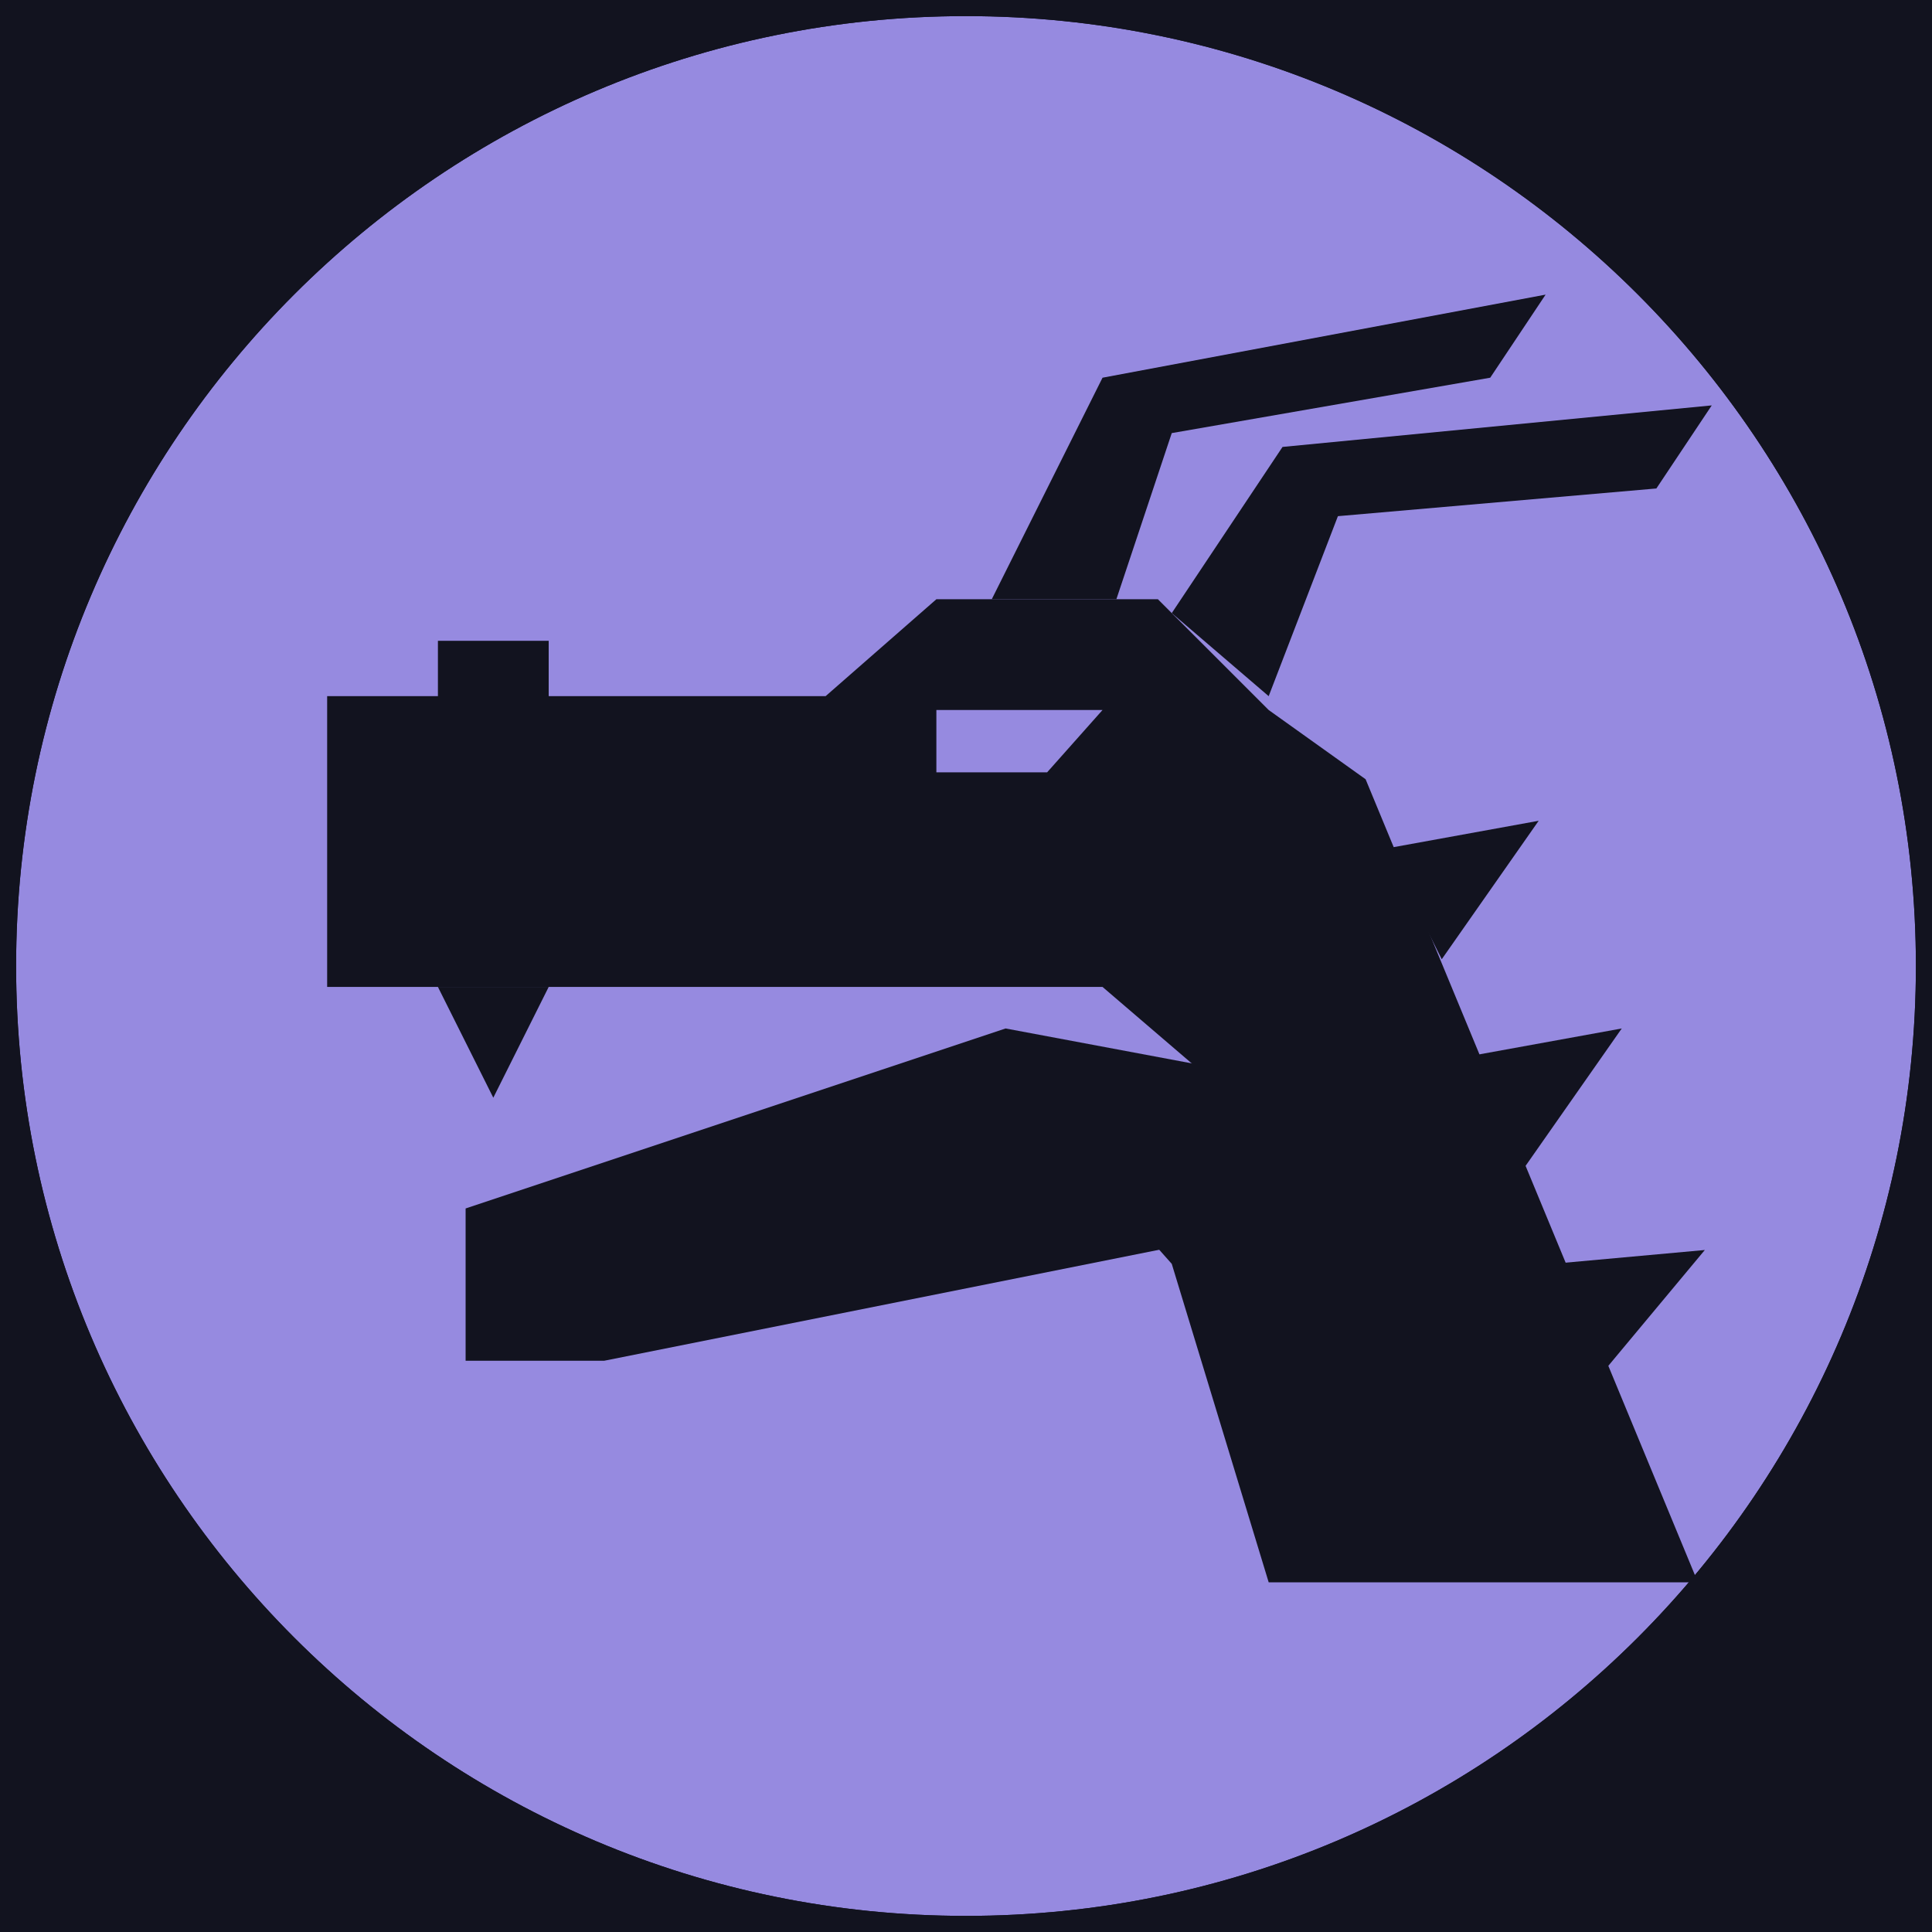
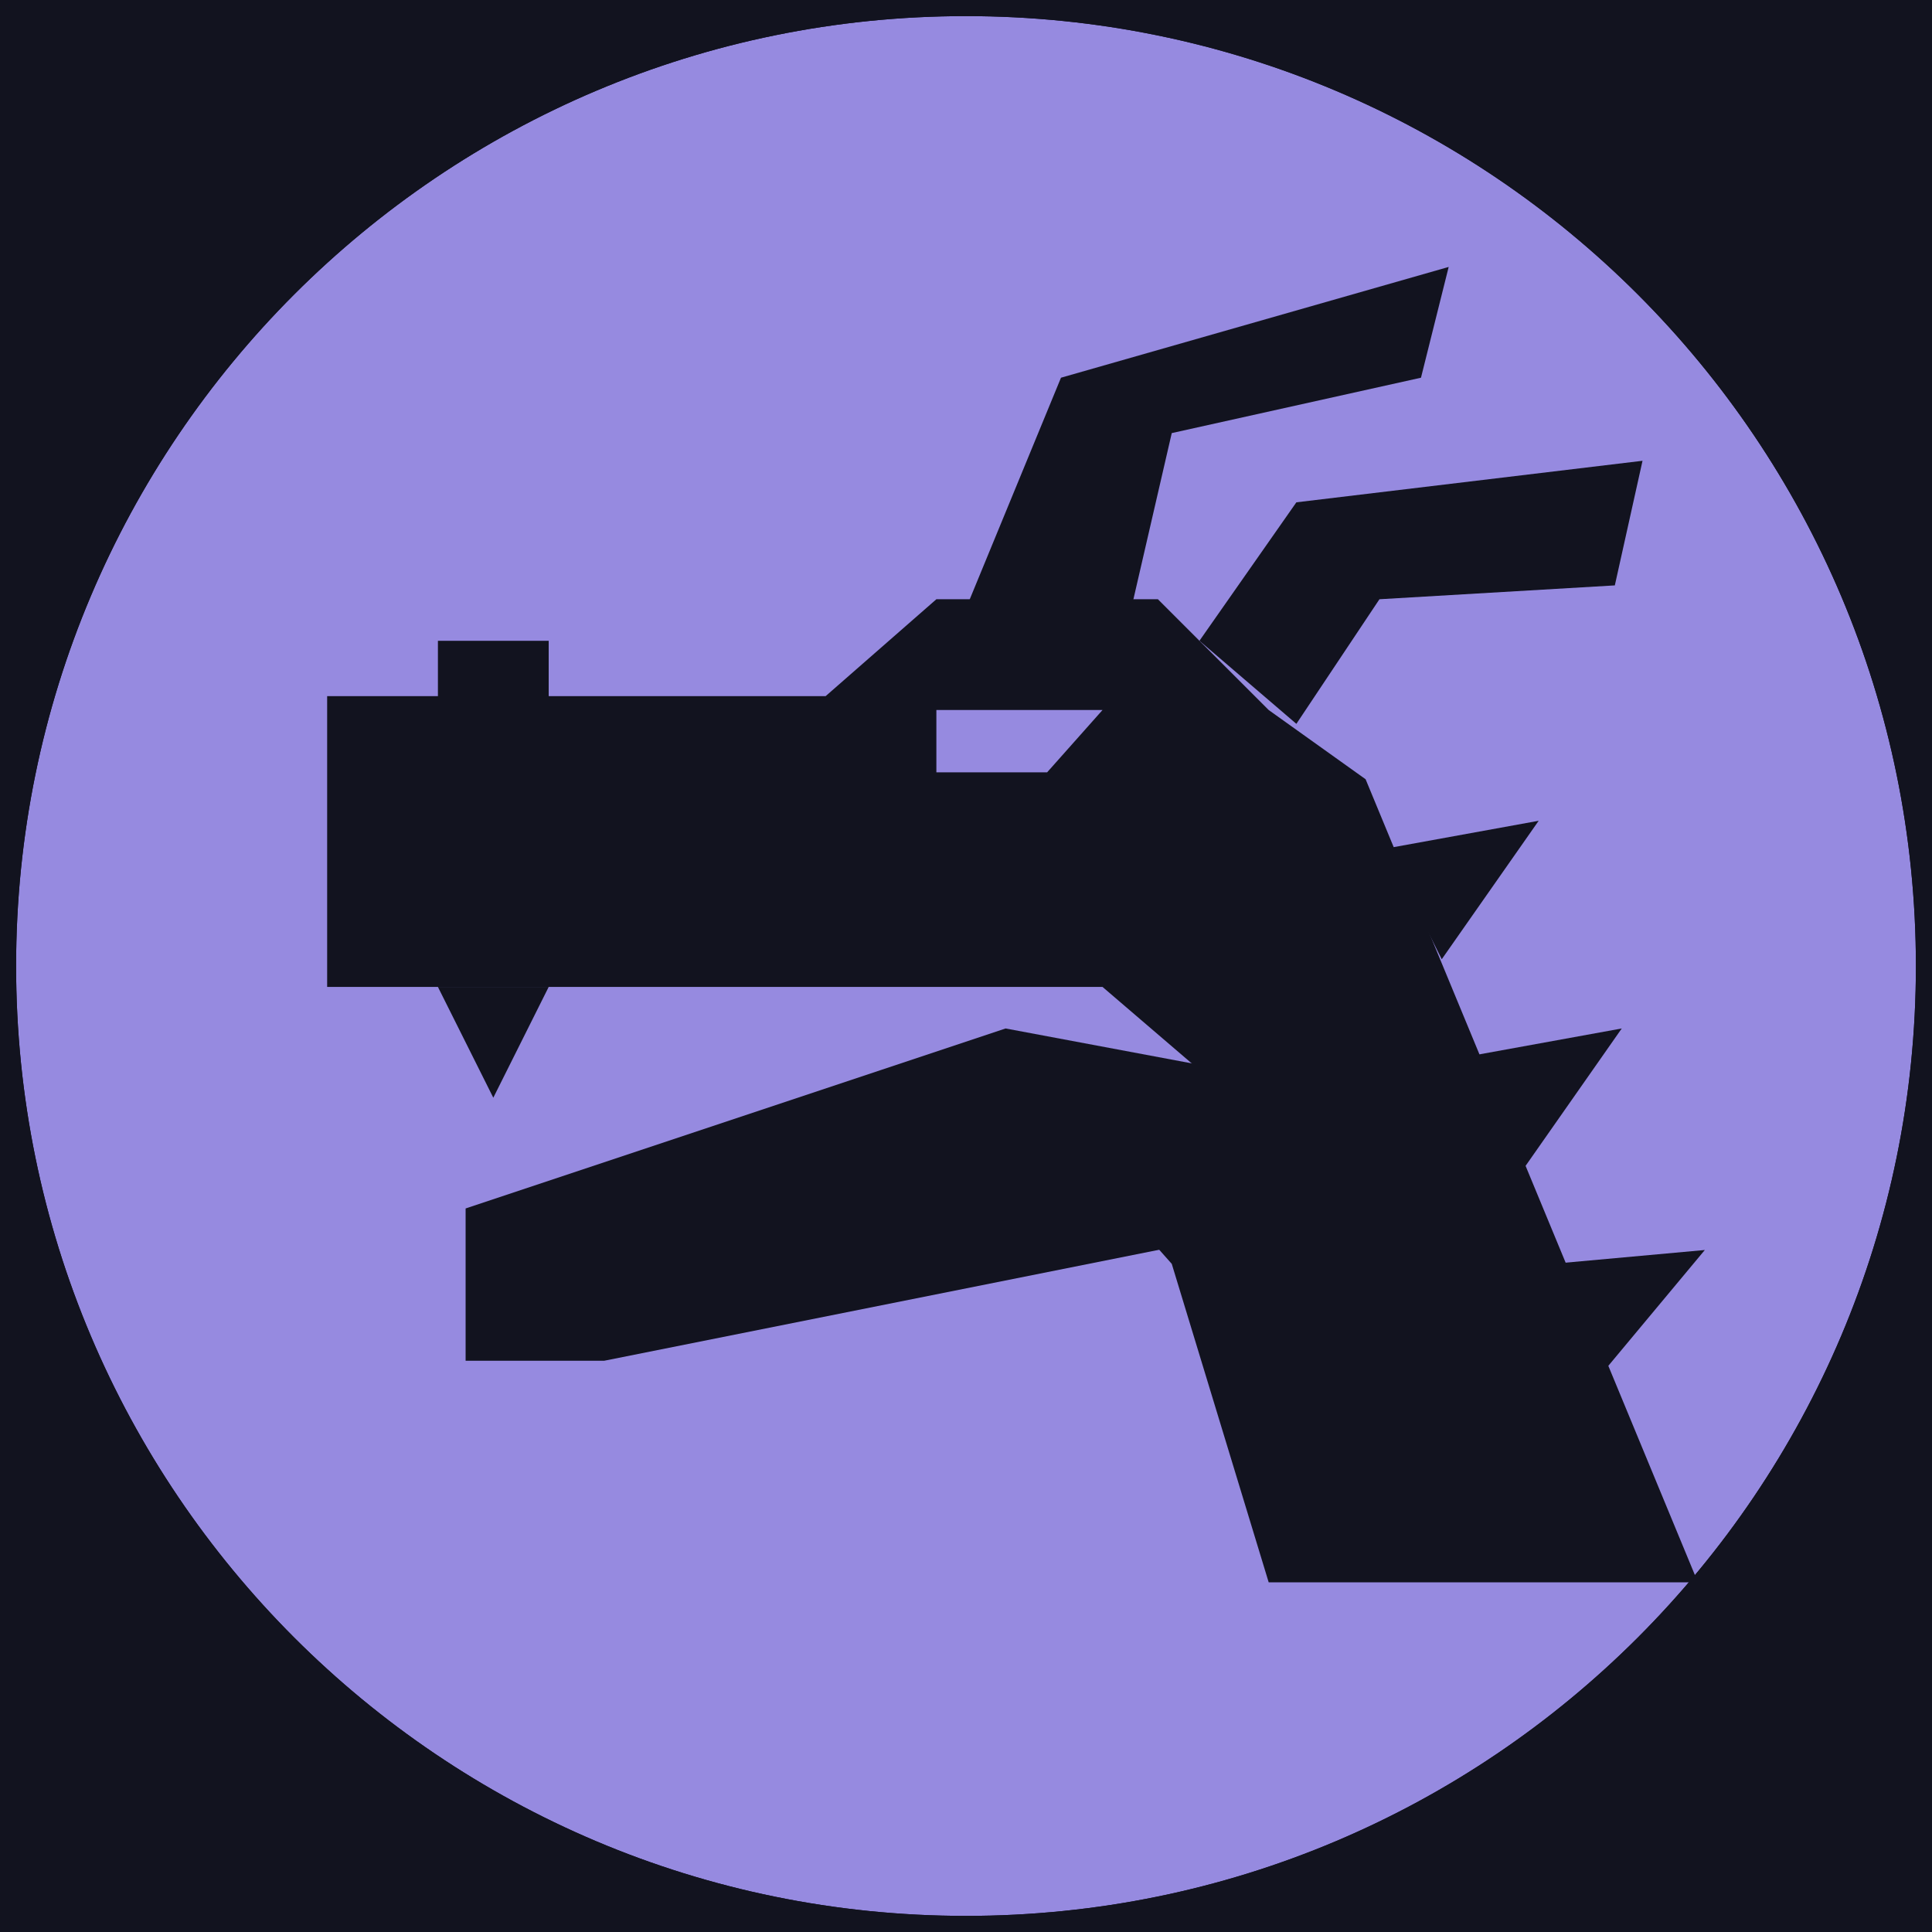
- <svg xmlns="http://www.w3.org/2000/svg" viewBox="0 0 240 240" width="240" height="240">
+ <svg xmlns="http://www.w3.org/2000/svg" viewBox="0 0 240 240" width="240" height="240" style="color-scheme:only light">
  <rect width="240" height="240" fill="#12131f" />
  <defs>
-     <mask id="zmk" maskUnits="userSpaceOnUse" x="0" y="0" width="240" height="240">
+     <mask id="zmFavS" maskUnits="userSpaceOnUse" x="0" y="0" width="240" height="240">
      <circle cx="120" cy="120" r="118" fill="#fff" />
      <g fill="#000" transform="translate(20 28) scale(.86)">
        <path fill-rule="evenodd" d="M24 110 L24 68 L40 68 L40 60 L56 60 L56 68 L96 68 L112 54 L144 54 L160 70 L174 80 L222 196 L160 196 L146 150 L130 132 L150 122 L136 110 Z M112 70 L136 70 L128 79 L112 79 Z" />
-         <path d="M120 54 L136 22 L200 10 L192 22 L146 30 L138 54 Z" />
-         <path d="M146 56 L162 32 L224 26 L216 38 L170 42 L160 68 Z" />
+         <path d="M116 56 L130 22 L186 6 L182 22 L146 30 L140 56 Z" />
+         <path d="M150 60 L164 40 L214 34 L210 52 L176 54 L164 72 Z" />
        <path d="M40 110 L56 110 L48 126 Z" />
        <path d="M122 116 L154 122 L154 146 L64 164 L44 164 L44 142 Z" />
        <path d="M177 90 L199 86 L185 106 Z" />
        <path d="M189 120 L211 116 L197 136 Z" />
        <path d="M201 150 L223 148 L208 166 Z" />
      </g>
    </mask>
  </defs>
-   <circle cx="120" cy="120" r="118" fill="#968ae0" mask="url(#zmk)" />
+   <circle cx="120" cy="120" r="118" fill="#968ae0" mask="url(#zmFavS)" />
</svg>
